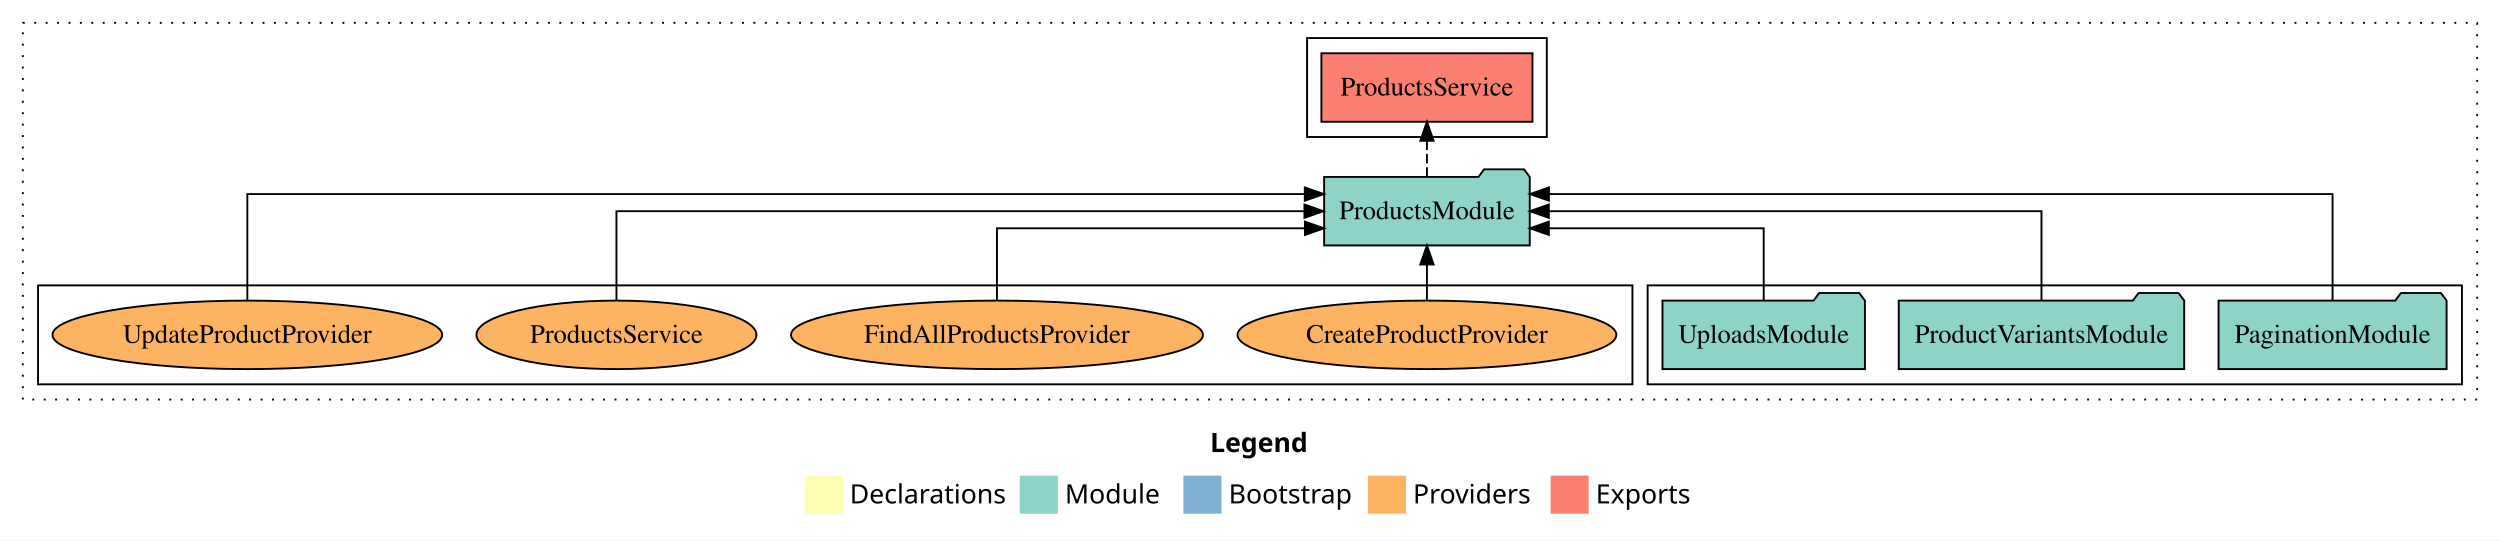
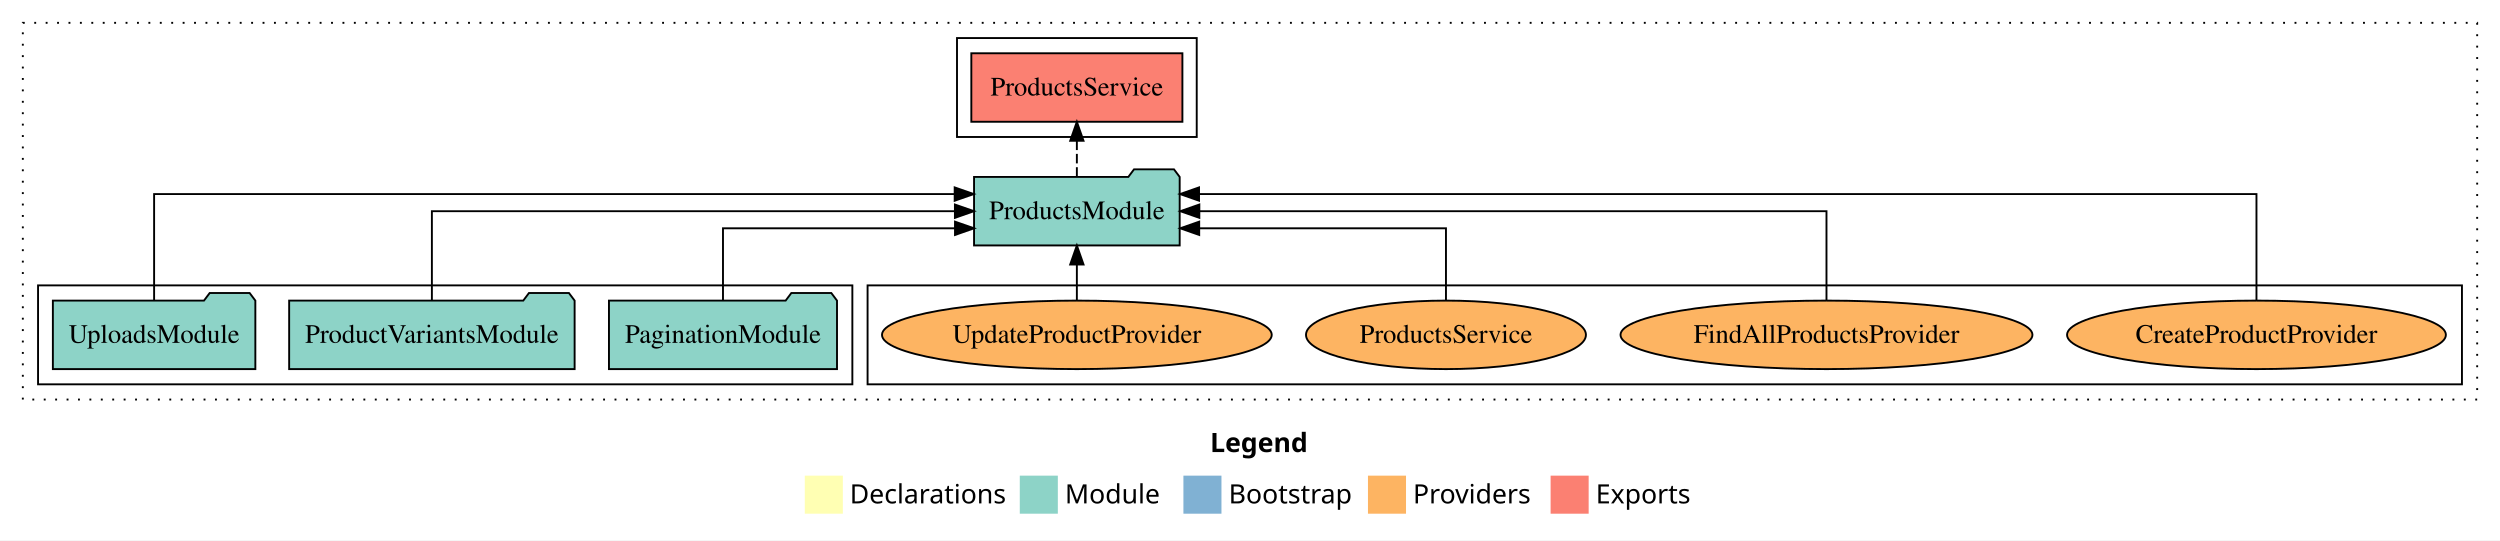
<svg xmlns="http://www.w3.org/2000/svg" width="1314pt" height="284pt" viewBox="0.00 0.00 1314.00 284.00">
  <g id="graph0" class="graph" transform="scale(1 1) rotate(0) translate(4 280)">
    <polygon fill="white" stroke="transparent" points="-4,4 -4,-280 1310,-280 1310,4 -4,4" />
    <text text-anchor="start" x="632.01" y="-42.4" font-family="Times-12" font-weight="bold" font-size="14.00">Legend</text>
    <polygon fill="#ffffb3" stroke="transparent" points="419,-10 419,-30 439,-30 439,-10 419,-10" />
    <text text-anchor="start" x="442.63" y="-15.4" font-family="Times-12" font-size="14.00">  Declarations</text>
    <polygon fill="#8dd3c7" stroke="transparent" points="532,-10 532,-30 552,-30 552,-10 532,-10" />
    <text text-anchor="start" x="555.73" y="-15.4" font-family="Times-12" font-size="14.00">  Module</text>
    <polygon fill="#80b1d3" stroke="transparent" points="618,-10 618,-30 638,-30 638,-10 618,-10" />
    <text text-anchor="start" x="641.78" y="-15.4" font-family="Times-12" font-size="14.00">  Bootstrap</text>
    <polygon fill="#fdb462" stroke="transparent" points="715,-10 715,-30 735,-30 735,-10 715,-10" />
    <text text-anchor="start" x="738.67" y="-15.4" font-family="Times-12" font-size="14.00">  Providers</text>
    <polygon fill="#fb8072" stroke="transparent" points="811,-10 811,-30 831,-30 831,-10 811,-10" />
    <text text-anchor="start" x="834.73" y="-15.4" font-family="Times-12" font-size="14.00">  Exports</text>
    <g id="clust1" class="cluster">
      <polygon fill="none" stroke="black" stroke-dasharray="1,5" points="8,-70 8,-268 1298,-268 1298,-70 8,-70" />
    </g>
-     <g id="clust3" class="cluster">
-       <polygon fill="none" stroke="black" points="862,-78 862,-130 1290,-130 1290,-78 862,-78" />
-     </g>
    <g id="clust4" class="cluster">
-       <polygon fill="none" stroke="black" points="683,-208 683,-260 809,-260 809,-208 683,-208" />
+       <polygon fill="none" stroke="black" points="499,-208 499,-260 625,-260 625,-208 499,-208" />
    </g>
    <g id="clust6" class="cluster">
-       <polygon fill="none" stroke="black" points="16,-78 16,-130 854,-130 854,-78 16,-78" />
+       <polygon fill="none" stroke="black" points="452,-78 452,-130 1290,-130 1290,-78 452,-78" />
+     </g>
+     <g id="clust3" class="cluster">
+       <polygon fill="none" stroke="black" points="16,-78 16,-130 444,-130 444,-78 16,-78" />
    </g>
    <g id="node1" class="node">
-       <polygon fill="#8dd3c7" stroke="black" points="1281.93,-122 1278.93,-126 1257.93,-126 1254.93,-122 1162.07,-122 1162.07,-86 1281.93,-86 1281.93,-122" />
-       <text text-anchor="middle" x="1222" y="-99.8" font-family="Times,serif" font-size="14.00">PaginationModule</text>
+       <polygon fill="#8dd3c7" stroke="black" points="435.93,-122 432.93,-126 411.93,-126 408.93,-122 316.07,-122 316.07,-86 435.93,-86 435.93,-122" />
+       <text text-anchor="middle" x="376" y="-99.8" font-family="Times,serif" font-size="14.00">PaginationModule</text>
    </g>
    <g id="node4" class="node">
-       <polygon fill="#8dd3c7" stroke="black" points="800.04,-187 797.04,-191 776.04,-191 773.04,-187 691.96,-187 691.96,-151 800.04,-151 800.04,-187" />
-       <text text-anchor="middle" x="746" y="-164.8" font-family="Times,serif" font-size="14.00">ProductsModule</text>
+       <polygon fill="#8dd3c7" stroke="black" points="616.04,-187 613.04,-191 592.04,-191 589.04,-187 507.96,-187 507.96,-151 616.04,-151 616.04,-187" />
+       <text text-anchor="middle" x="562" y="-164.8" font-family="Times,serif" font-size="14.00">ProductsModule</text>
    </g>
    <g id="edge1" class="edge">
-       <path fill="none" stroke="black" d="M1222,-122.29C1222,-144.21 1222,-178 1222,-178 1222,-178 810.14,-178 810.14,-178" />
-       <polygon fill="black" stroke="black" points="810.14,-174.5 800.14,-178 810.14,-181.5 810.14,-174.5" />
+       <path fill="none" stroke="black" d="M376,-122.03C376,-138.4 376,-160 376,-160 376,-160 497.95,-160 497.95,-160" />
+       <polygon fill="black" stroke="black" points="497.95,-163.5 507.95,-160 497.95,-156.5 497.95,-163.5" />
    </g>
    <g id="node2" class="node">
-       <polygon fill="#8dd3c7" stroke="black" points="1144.02,-122 1141.02,-126 1120.02,-126 1117.02,-122 993.98,-122 993.98,-86 1144.02,-86 1144.02,-122" />
-       <text text-anchor="middle" x="1069" y="-99.8" font-family="Times,serif" font-size="14.00">ProductVariantsModule</text>
+       <polygon fill="#8dd3c7" stroke="black" points="298.02,-122 295.02,-126 274.02,-126 271.02,-122 147.98,-122 147.98,-86 298.02,-86 298.02,-122" />
+       <text text-anchor="middle" x="223" y="-99.8" font-family="Times,serif" font-size="14.00">ProductVariantsModule</text>
    </g>
    <g id="edge2" class="edge">
-       <path fill="none" stroke="black" d="M1069,-122.11C1069,-141.34 1069,-169 1069,-169 1069,-169 810.06,-169 810.06,-169" />
-       <polygon fill="black" stroke="black" points="810.06,-165.5 800.06,-169 810.06,-172.5 810.06,-165.5" />
+       <path fill="none" stroke="black" d="M223,-122.11C223,-141.34 223,-169 223,-169 223,-169 497.91,-169 497.91,-169" />
+       <polygon fill="black" stroke="black" points="497.91,-172.5 507.91,-169 497.91,-165.5 497.91,-172.5" />
    </g>
    <g id="node3" class="node">
-       <polygon fill="#8dd3c7" stroke="black" points="976.21,-122 973.21,-126 952.21,-126 949.21,-122 869.79,-122 869.79,-86 976.21,-86 976.21,-122" />
-       <text text-anchor="middle" x="923" y="-99.8" font-family="Times,serif" font-size="14.00">UploadsModule</text>
+       <polygon fill="#8dd3c7" stroke="black" points="130.21,-122 127.21,-126 106.21,-126 103.21,-122 23.79,-122 23.79,-86 130.21,-86 130.21,-122" />
+       <text text-anchor="middle" x="77" y="-99.8" font-family="Times,serif" font-size="14.00">UploadsModule</text>
    </g>
    <g id="edge3" class="edge">
-       <path fill="none" stroke="black" d="M923,-122.03C923,-138.4 923,-160 923,-160 923,-160 810.07,-160 810.07,-160" />
-       <polygon fill="black" stroke="black" points="810.07,-156.5 800.07,-160 810.07,-163.5 810.07,-156.5" />
+       <path fill="none" stroke="black" d="M77,-122.29C77,-144.21 77,-178 77,-178 77,-178 497.78,-178 497.78,-178" />
+       <polygon fill="black" stroke="black" points="497.78,-181.5 507.78,-178 497.78,-174.5 497.78,-181.5" />
    </g>
    <g id="node5" class="node">
-       <polygon fill="#fb8072" stroke="black" points="801.47,-252 690.53,-252 690.53,-216 801.47,-216 801.47,-252" />
-       <text text-anchor="middle" x="746" y="-229.8" font-family="Times,serif" font-size="14.00">ProductsService </text>
+       <polygon fill="#fb8072" stroke="black" points="617.47,-252 506.53,-252 506.53,-216 617.47,-216 617.47,-252" />
+       <text text-anchor="middle" x="562" y="-229.8" font-family="Times,serif" font-size="14.00">ProductsService </text>
    </g>
    <g id="edge4" class="edge">
-       <path fill="none" stroke="black" stroke-dasharray="5,2" d="M746,-187.11C746,-187.11 746,-205.99 746,-205.99" />
-       <polygon fill="black" stroke="black" points="742.5,-205.99 746,-215.99 749.5,-205.99 742.5,-205.99" />
+       <path fill="none" stroke="black" stroke-dasharray="5,2" d="M562,-187.11C562,-187.11 562,-205.99 562,-205.99" />
+       <polygon fill="black" stroke="black" points="558.5,-205.99 562,-215.99 565.5,-205.99 558.5,-205.99" />
    </g>
    <g id="node6" class="node">
-       <ellipse fill="#fdb462" stroke="black" cx="746" cy="-104" rx="99.56" ry="18" />
-       <text text-anchor="middle" x="746" y="-99.8" font-family="Times,serif" font-size="14.00">CreateProductProvider</text>
+       <ellipse fill="#fdb462" stroke="black" cx="1182" cy="-104" rx="99.56" ry="18" />
+       <text text-anchor="middle" x="1182" y="-99.8" font-family="Times,serif" font-size="14.00">CreateProductProvider</text>
    </g>
    <g id="edge5" class="edge">
-       <path fill="none" stroke="black" d="M746,-122.11C746,-122.11 746,-140.99 746,-140.99" />
-       <polygon fill="black" stroke="black" points="742.5,-140.99 746,-150.99 749.5,-140.99 742.5,-140.99" />
+       <path fill="none" stroke="black" d="M1182,-122.29C1182,-144.21 1182,-178 1182,-178 1182,-178 626.21,-178 626.21,-178" />
+       <polygon fill="black" stroke="black" points="626.21,-174.5 616.21,-178 626.21,-181.5 626.21,-174.5" />
    </g>
    <g id="node7" class="node">
-       <ellipse fill="#fdb462" stroke="black" cx="520" cy="-104" rx="108.26" ry="18" />
-       <text text-anchor="middle" x="520" y="-99.8" font-family="Times,serif" font-size="14.00">FindAllProductsProvider</text>
+       <ellipse fill="#fdb462" stroke="black" cx="956" cy="-104" rx="108.26" ry="18" />
+       <text text-anchor="middle" x="956" y="-99.8" font-family="Times,serif" font-size="14.00">FindAllProductsProvider</text>
    </g>
    <g id="edge6" class="edge">
-       <path fill="none" stroke="black" d="M520,-122.03C520,-138.4 520,-160 520,-160 520,-160 681.87,-160 681.87,-160" />
-       <polygon fill="black" stroke="black" points="681.87,-163.5 691.87,-160 681.87,-156.5 681.87,-163.5" />
+       <path fill="none" stroke="black" d="M956,-122.11C956,-141.34 956,-169 956,-169 956,-169 626.37,-169 626.37,-169" />
+       <polygon fill="black" stroke="black" points="626.37,-165.5 616.37,-169 626.37,-172.5 626.37,-165.5" />
    </g>
    <g id="node8" class="node">
-       <ellipse fill="#fdb462" stroke="black" cx="320" cy="-104" rx="73.57" ry="18" />
-       <text text-anchor="middle" x="320" y="-99.8" font-family="Times,serif" font-size="14.00">ProductsService</text>
+       <ellipse fill="#fdb462" stroke="black" cx="756" cy="-104" rx="73.57" ry="18" />
+       <text text-anchor="middle" x="756" y="-99.8" font-family="Times,serif" font-size="14.00">ProductsService</text>
    </g>
    <g id="edge7" class="edge">
-       <path fill="none" stroke="black" d="M320,-122.11C320,-141.34 320,-169 320,-169 320,-169 681.61,-169 681.61,-169" />
-       <polygon fill="black" stroke="black" points="681.61,-172.5 691.61,-169 681.61,-165.5 681.61,-172.5" />
+       <path fill="none" stroke="black" d="M756,-122.03C756,-138.4 756,-160 756,-160 756,-160 626.3,-160 626.3,-160" />
+       <polygon fill="black" stroke="black" points="626.3,-156.5 616.3,-160 626.3,-163.5 626.3,-156.5" />
    </g>
    <g id="node9" class="node">
-       <ellipse fill="#fdb462" stroke="black" cx="126" cy="-104" rx="102.43" ry="18" />
-       <text text-anchor="middle" x="126" y="-99.8" font-family="Times,serif" font-size="14.00">UpdateProductProvider</text>
+       <ellipse fill="#fdb462" stroke="black" cx="562" cy="-104" rx="102.43" ry="18" />
+       <text text-anchor="middle" x="562" y="-99.8" font-family="Times,serif" font-size="14.00">UpdateProductProvider</text>
    </g>
    <g id="edge8" class="edge">
-       <path fill="none" stroke="black" d="M126,-122.29C126,-144.21 126,-178 126,-178 126,-178 681.79,-178 681.79,-178" />
-       <polygon fill="black" stroke="black" points="681.79,-181.5 691.79,-178 681.79,-174.5 681.79,-181.5" />
+       <path fill="none" stroke="black" d="M562,-122.11C562,-122.11 562,-140.99 562,-140.99" />
+       <polygon fill="black" stroke="black" points="558.5,-140.99 562,-150.99 565.5,-140.99 558.5,-140.99" />
    </g>
  </g>
</svg>
